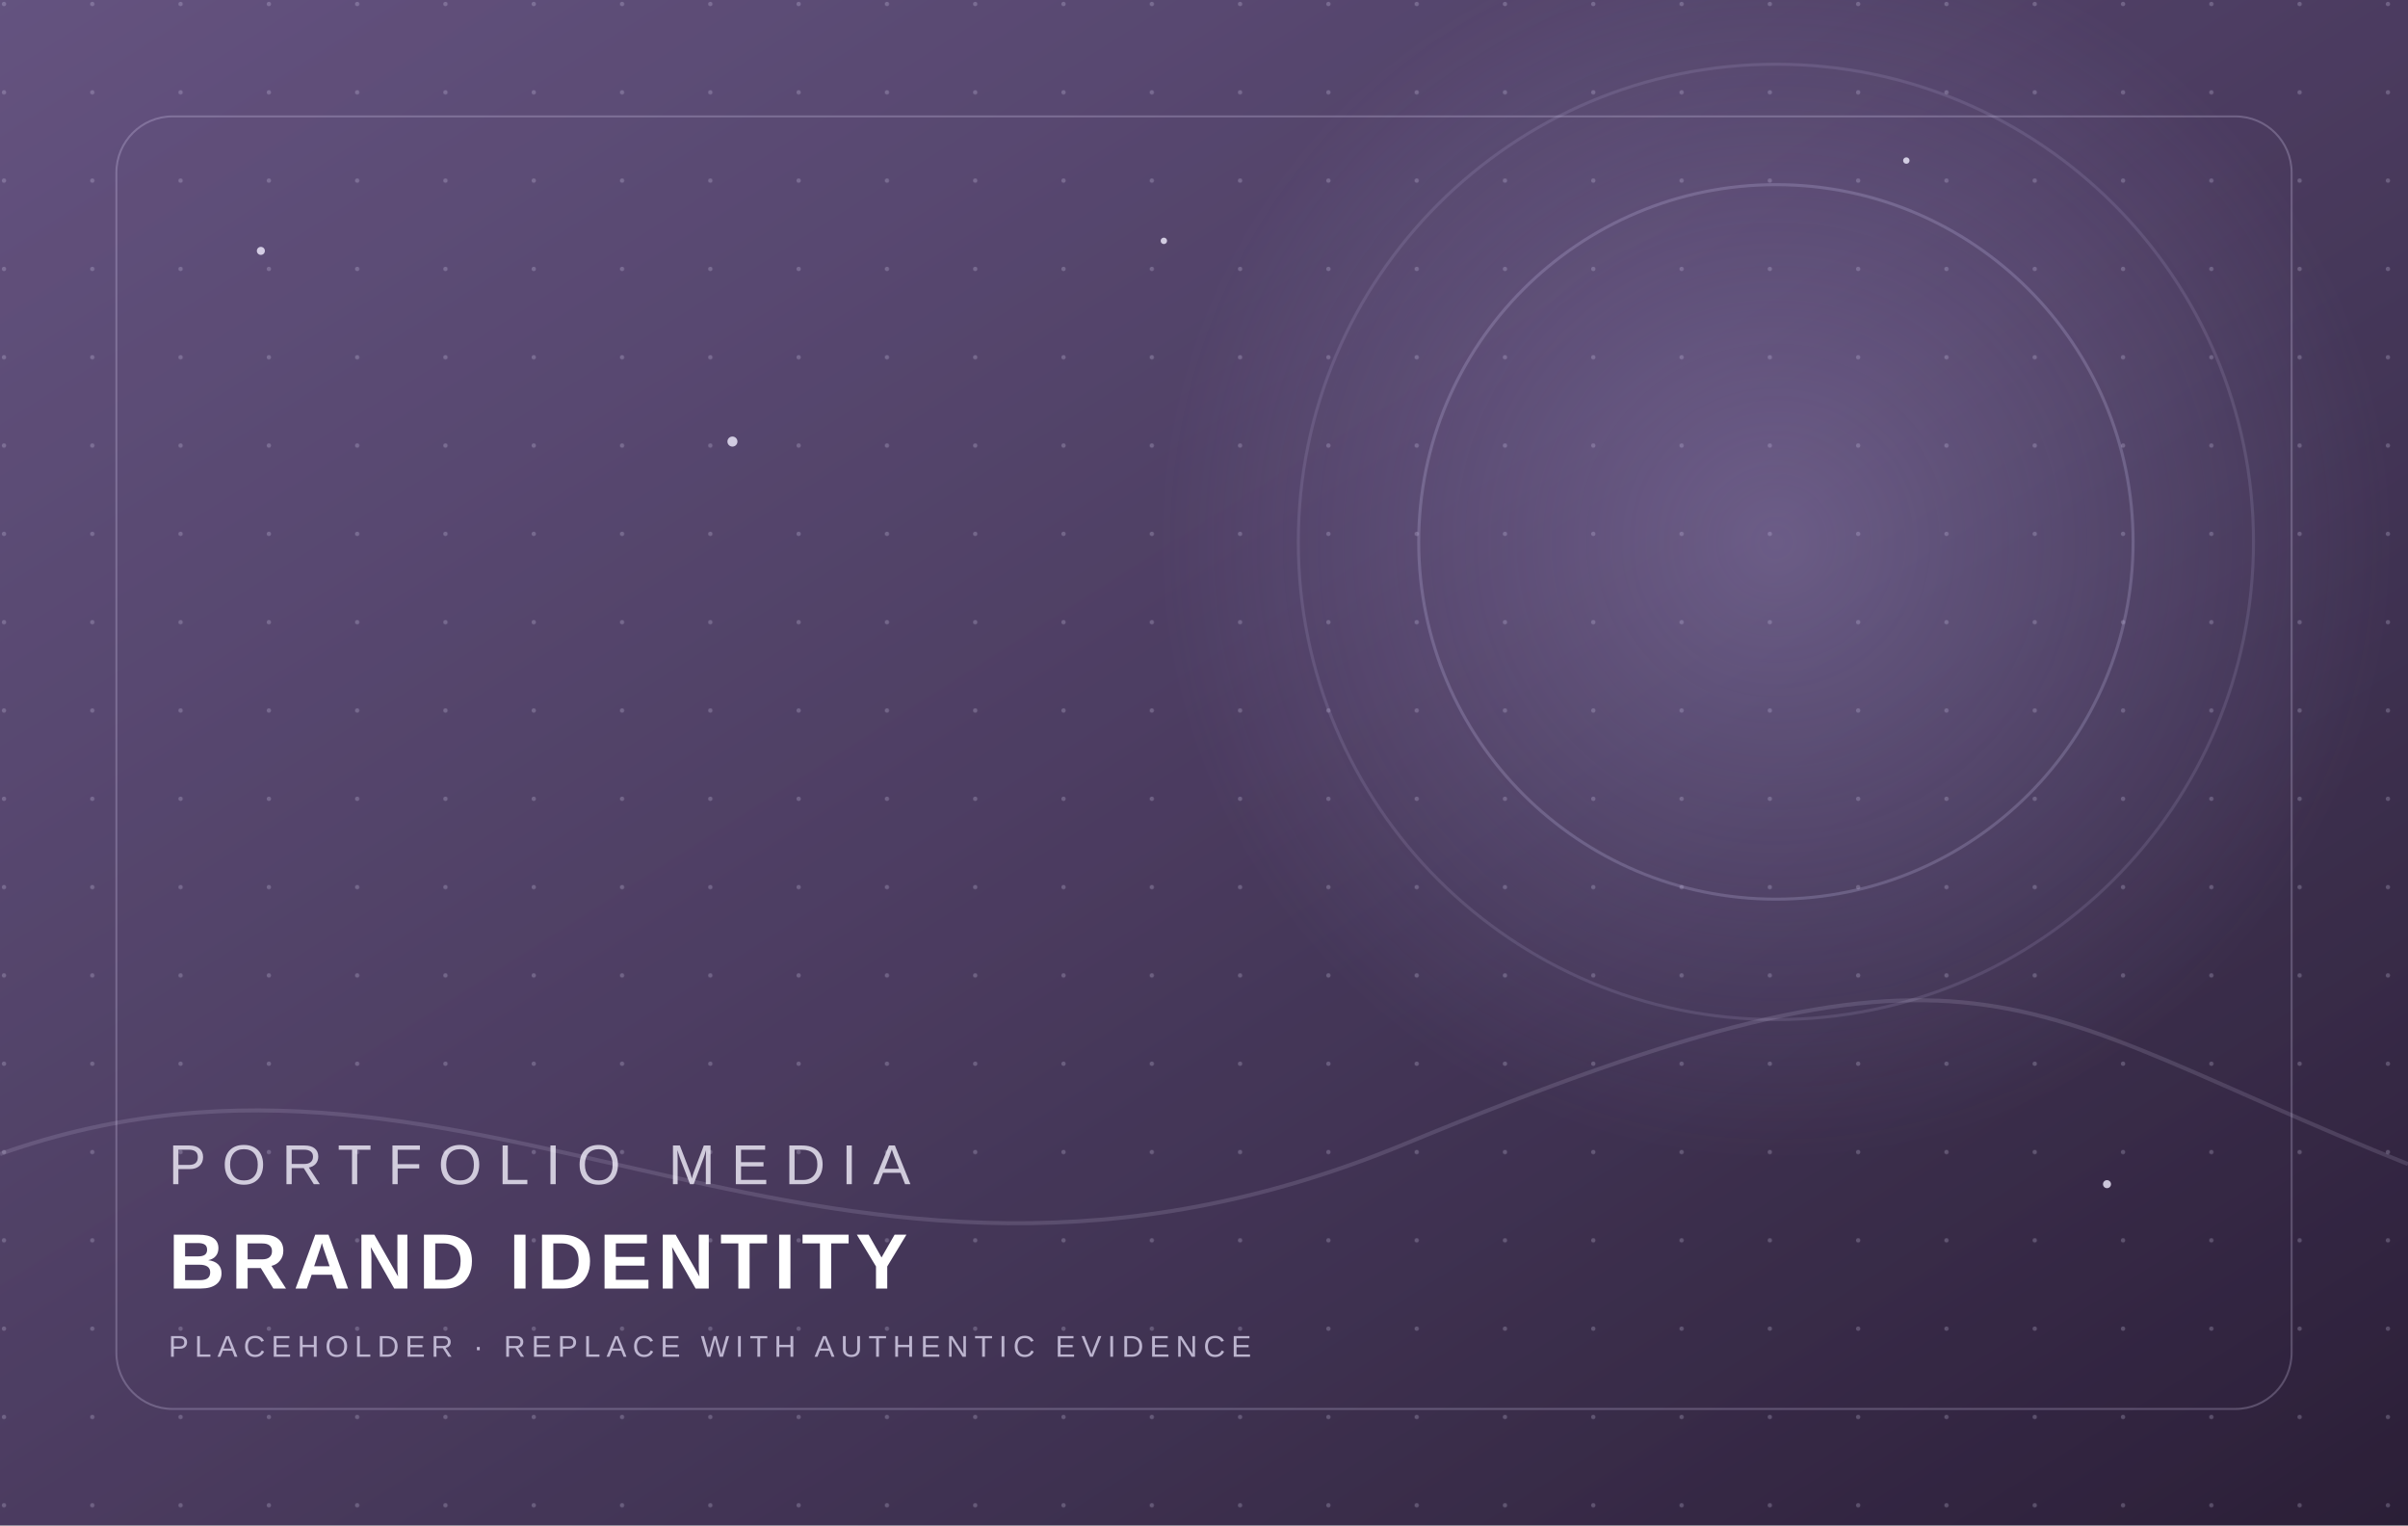
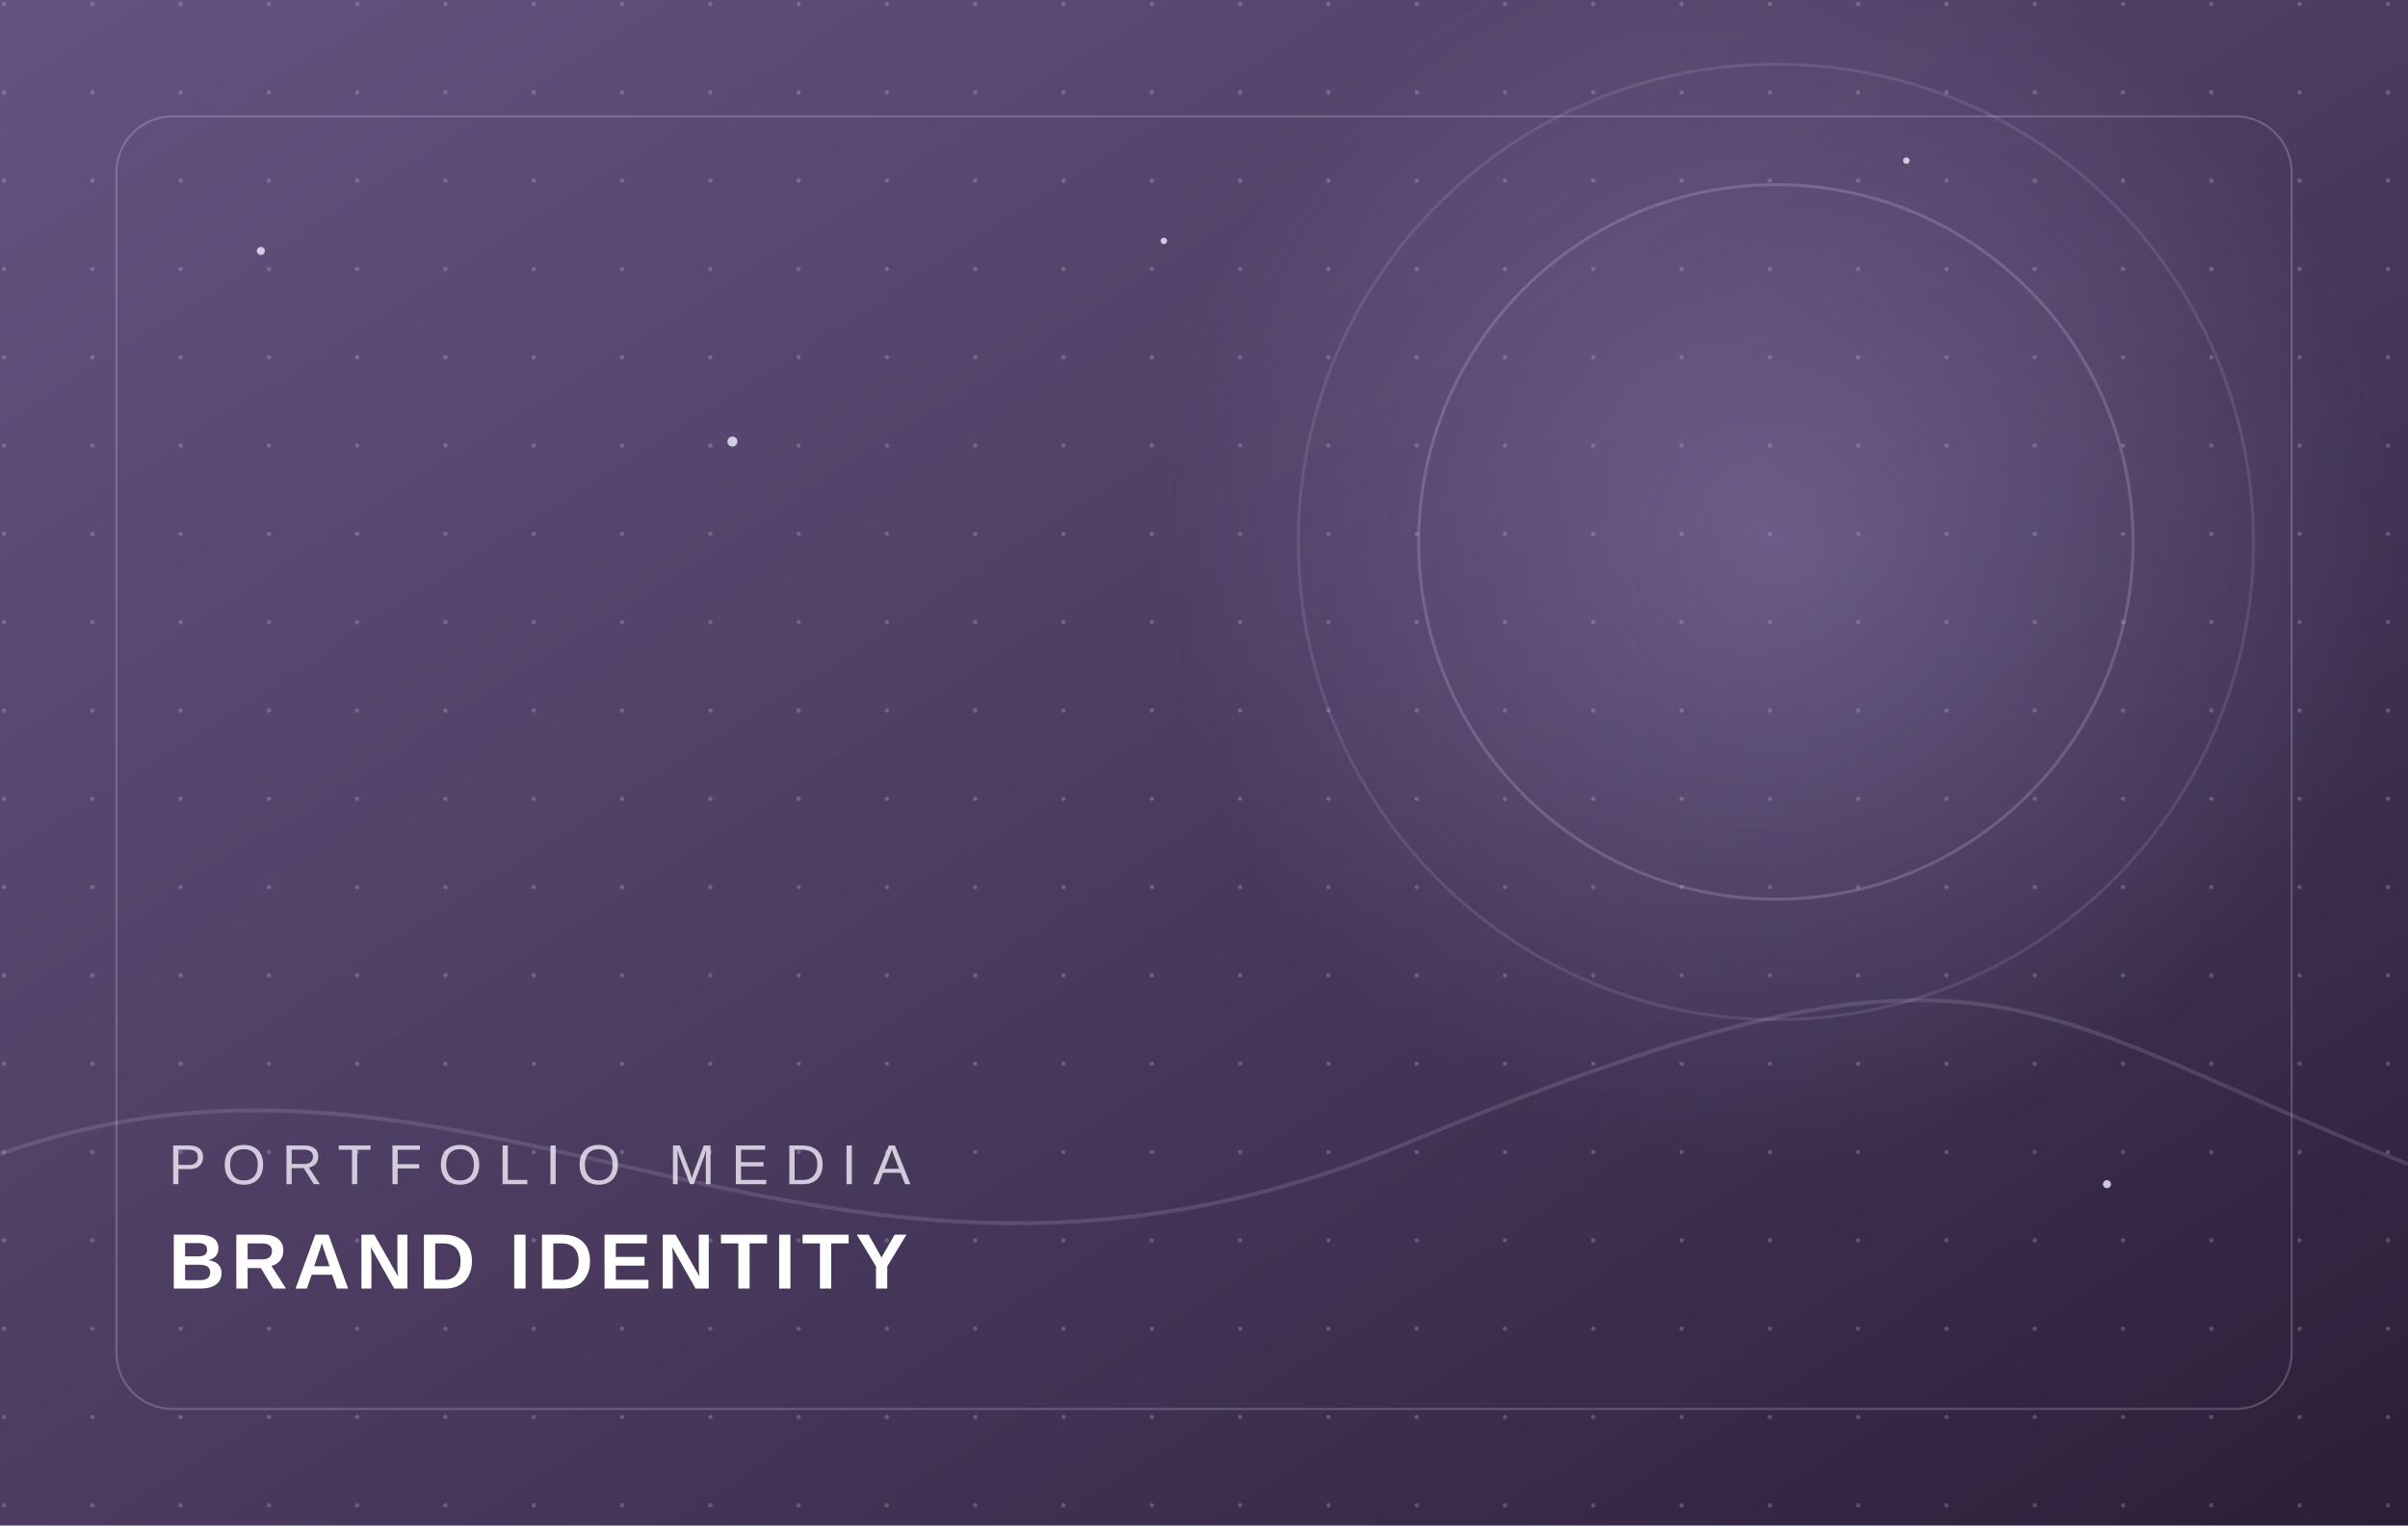
- <svg xmlns="http://www.w3.org/2000/svg" viewBox="0 0 1200 760" role="img" aria-label="Placeholder image for BRAND IDENTITY">
+ <svg xmlns="http://www.w3.org/2000/svg" viewBox="0 0 1200 760" role="img" aria-label="Cover image for BRAND IDENTITY">
  <defs>
    <linearGradient id="g" x1="0" y1="0" x2="1" y2="1">
      <stop offset="0" stop-color="#A182C4" stop-opacity=".8" />
      <stop offset="1" stop-color="#34233F" />
    </linearGradient>
    <radialGradient id="r">
      <stop offset="0" stop-color="#C5B7F4" stop-opacity=".28" />
      <stop offset="1" stop-color="#C5B7F4" stop-opacity="0" />
    </radialGradient>
    <pattern id="p" width="44" height="44" patternUnits="userSpaceOnUse">
      <circle cx="2" cy="2" r="1.1" fill="#E8E4FF" opacity=".22" />
    </pattern>
  </defs>
  <rect width="1200" height="760" fill="#101221" />
  <rect width="1200" height="760" fill="url(#g)" opacity=".72" />
  <rect width="1200" height="760" fill="url(#p)" />
  <circle cx="885" cy="270" r="310" fill="url(#r)" />
  <circle cx="885" cy="270" r="178" fill="none" stroke="#DCD4FF" stroke-opacity=".20" stroke-width="1.5" />
  <circle cx="885" cy="270" r="238" fill="none" stroke="#DCD4FF" stroke-opacity=".12" stroke-width="1.5" />
  <path d="M0 575 C240 490 410 690 700 570 S1000 500 1200 580" stroke="#E6DEFF" stroke-opacity=".14" stroke-width="2" fill="none" />
  <g fill="#F1EDFF" opacity=".8">
    <circle cx="130" cy="125" r="2" />
    <circle cx="365" cy="220" r="2.5" />
    <circle cx="580" cy="120" r="1.6" />
    <circle cx="1050" cy="590" r="2" />
    <circle cx="950" cy="80" r="1.6" />
  </g>
  <rect x="58" y="58" width="1084" height="644" rx="28" fill="none" stroke="#E5DFFF" stroke-opacity=".24" />
  <text x="84" y="590" fill="#F6F3FF" font-family="Arial, sans-serif" font-size="28" letter-spacing="8" opacity=".78">PORTFOLIO MEDIA</text>
  <text x="84" y="642" fill="#FFFFFF" font-family="Arial, sans-serif" font-weight="700" font-size="39" letter-spacing="3">BRAND IDENTITY</text>
-   <text x="84" y="676" fill="#E3DDF6" font-family="Arial, sans-serif" font-size="15" letter-spacing="3" opacity=".76">PLACEHOLDER · REPLACE WITH AUTHENTIC EVIDENCE</text>
</svg>
